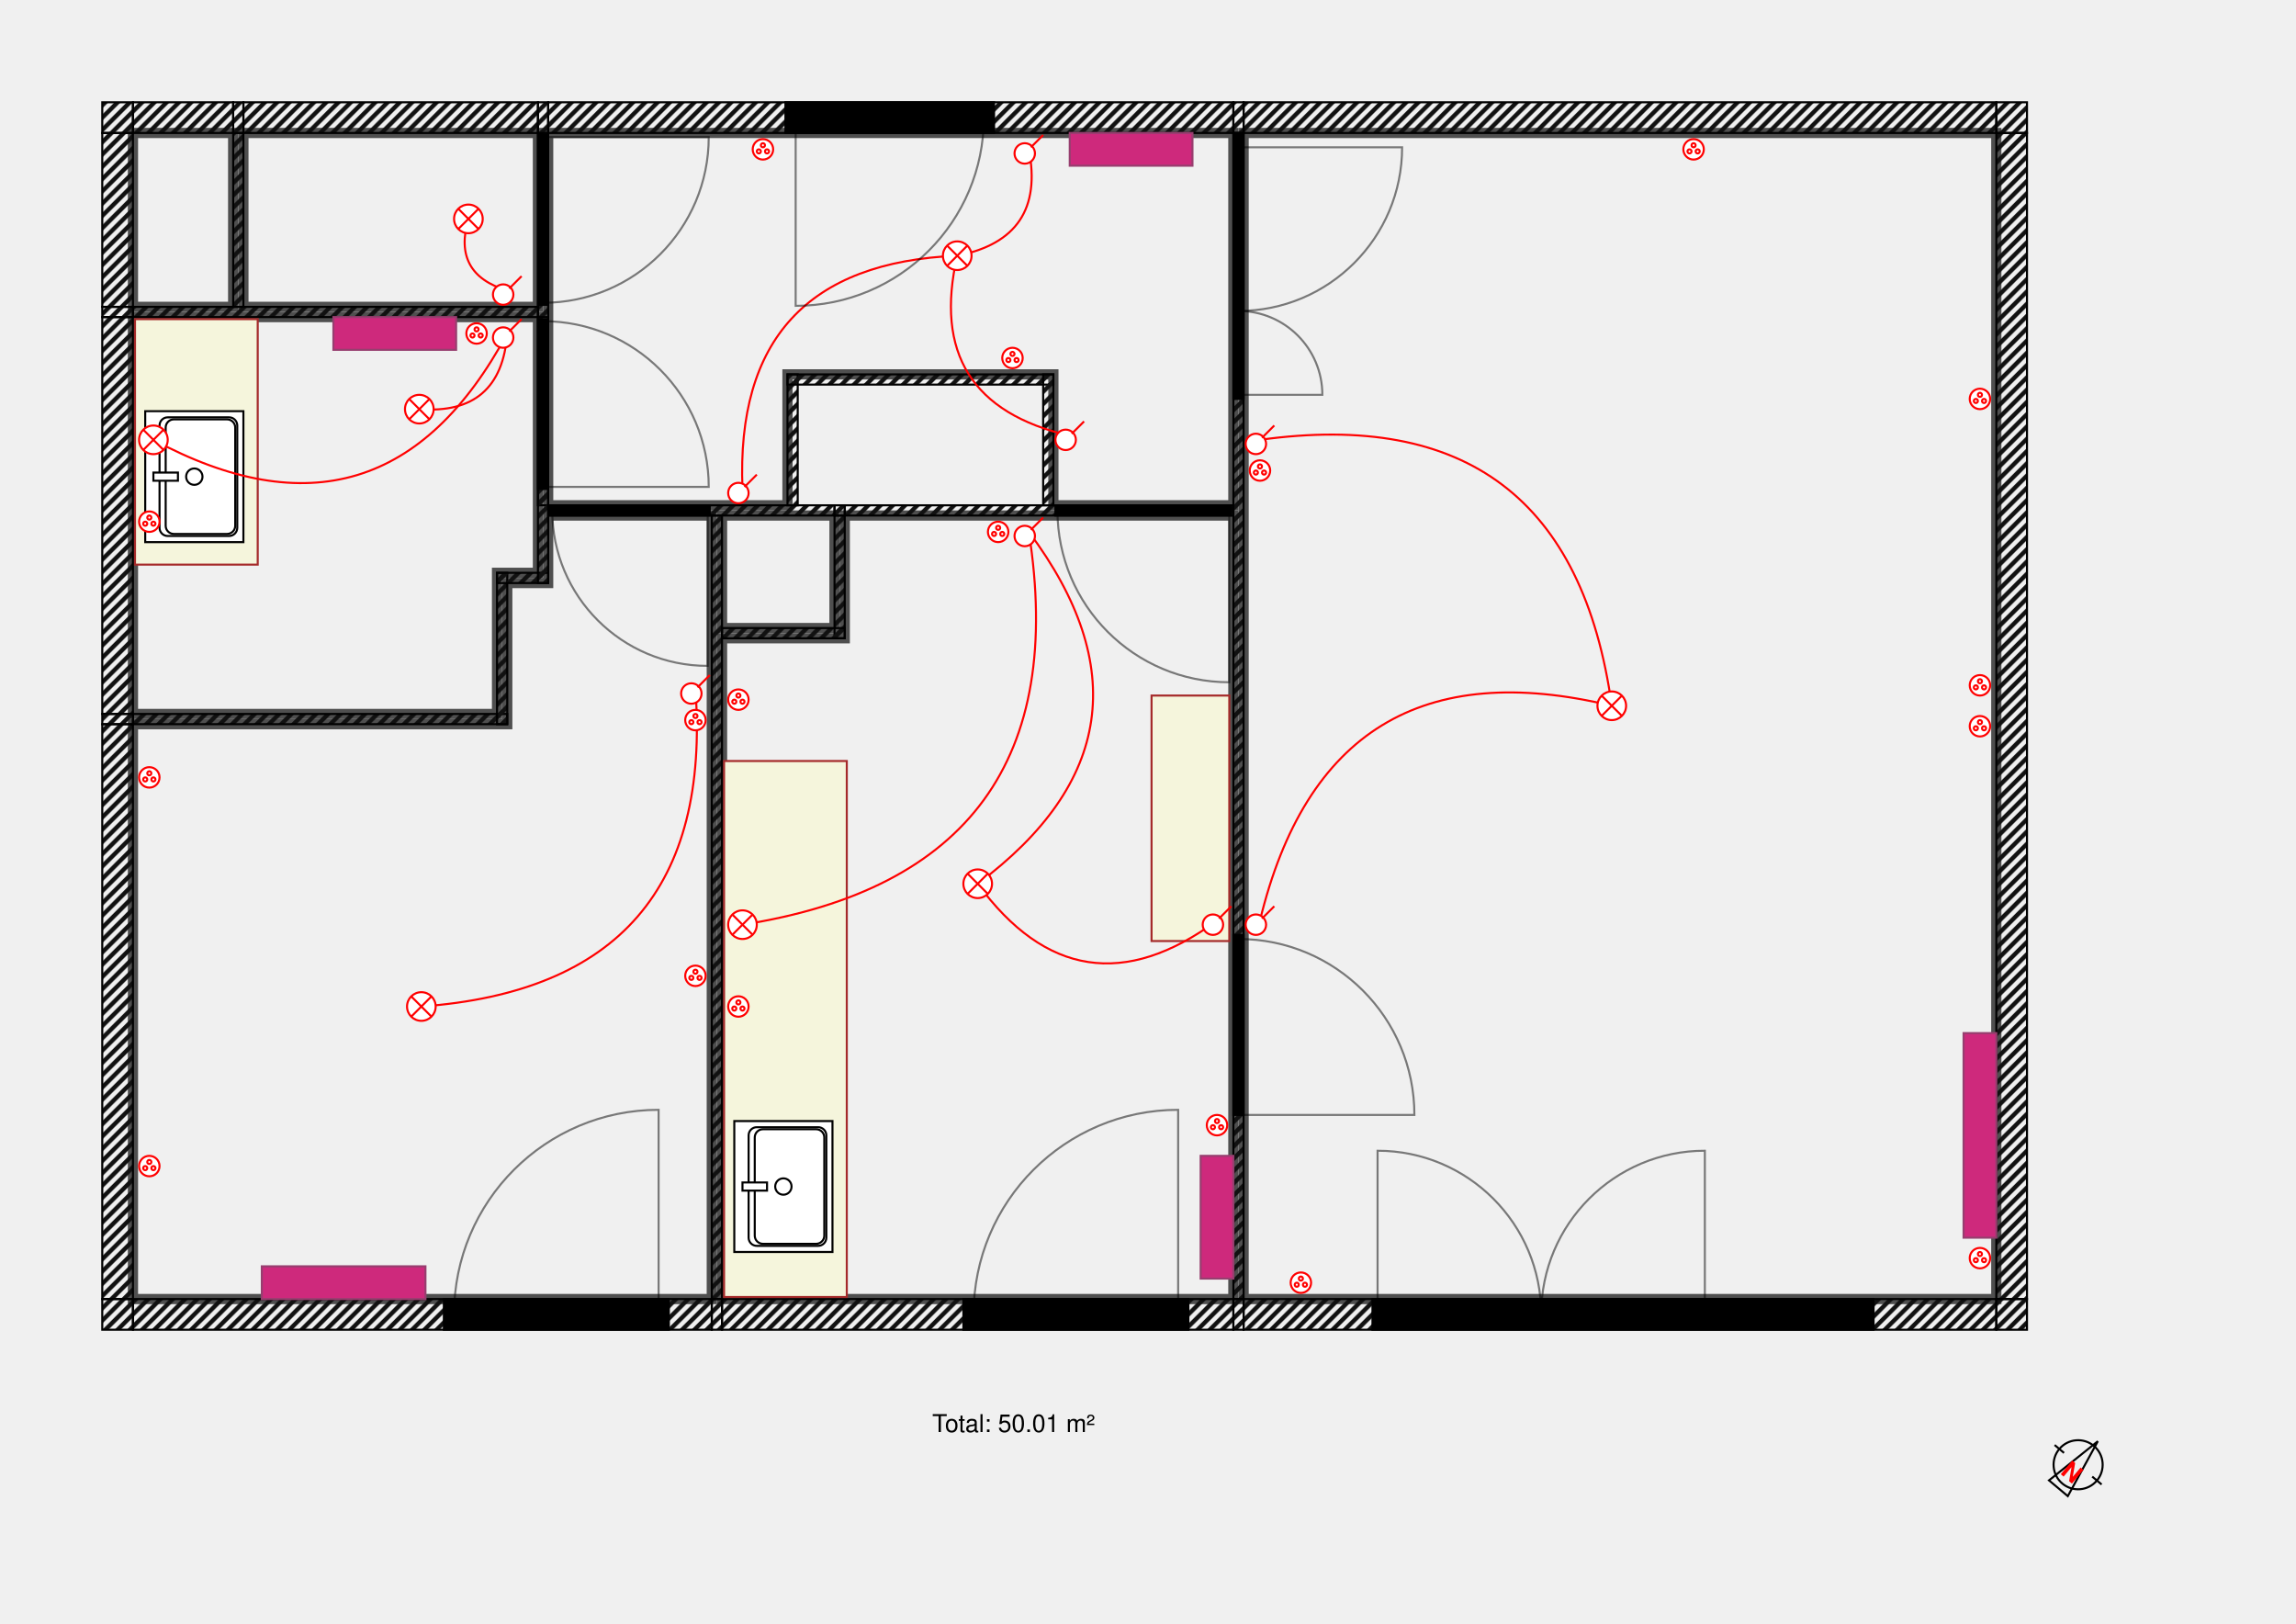
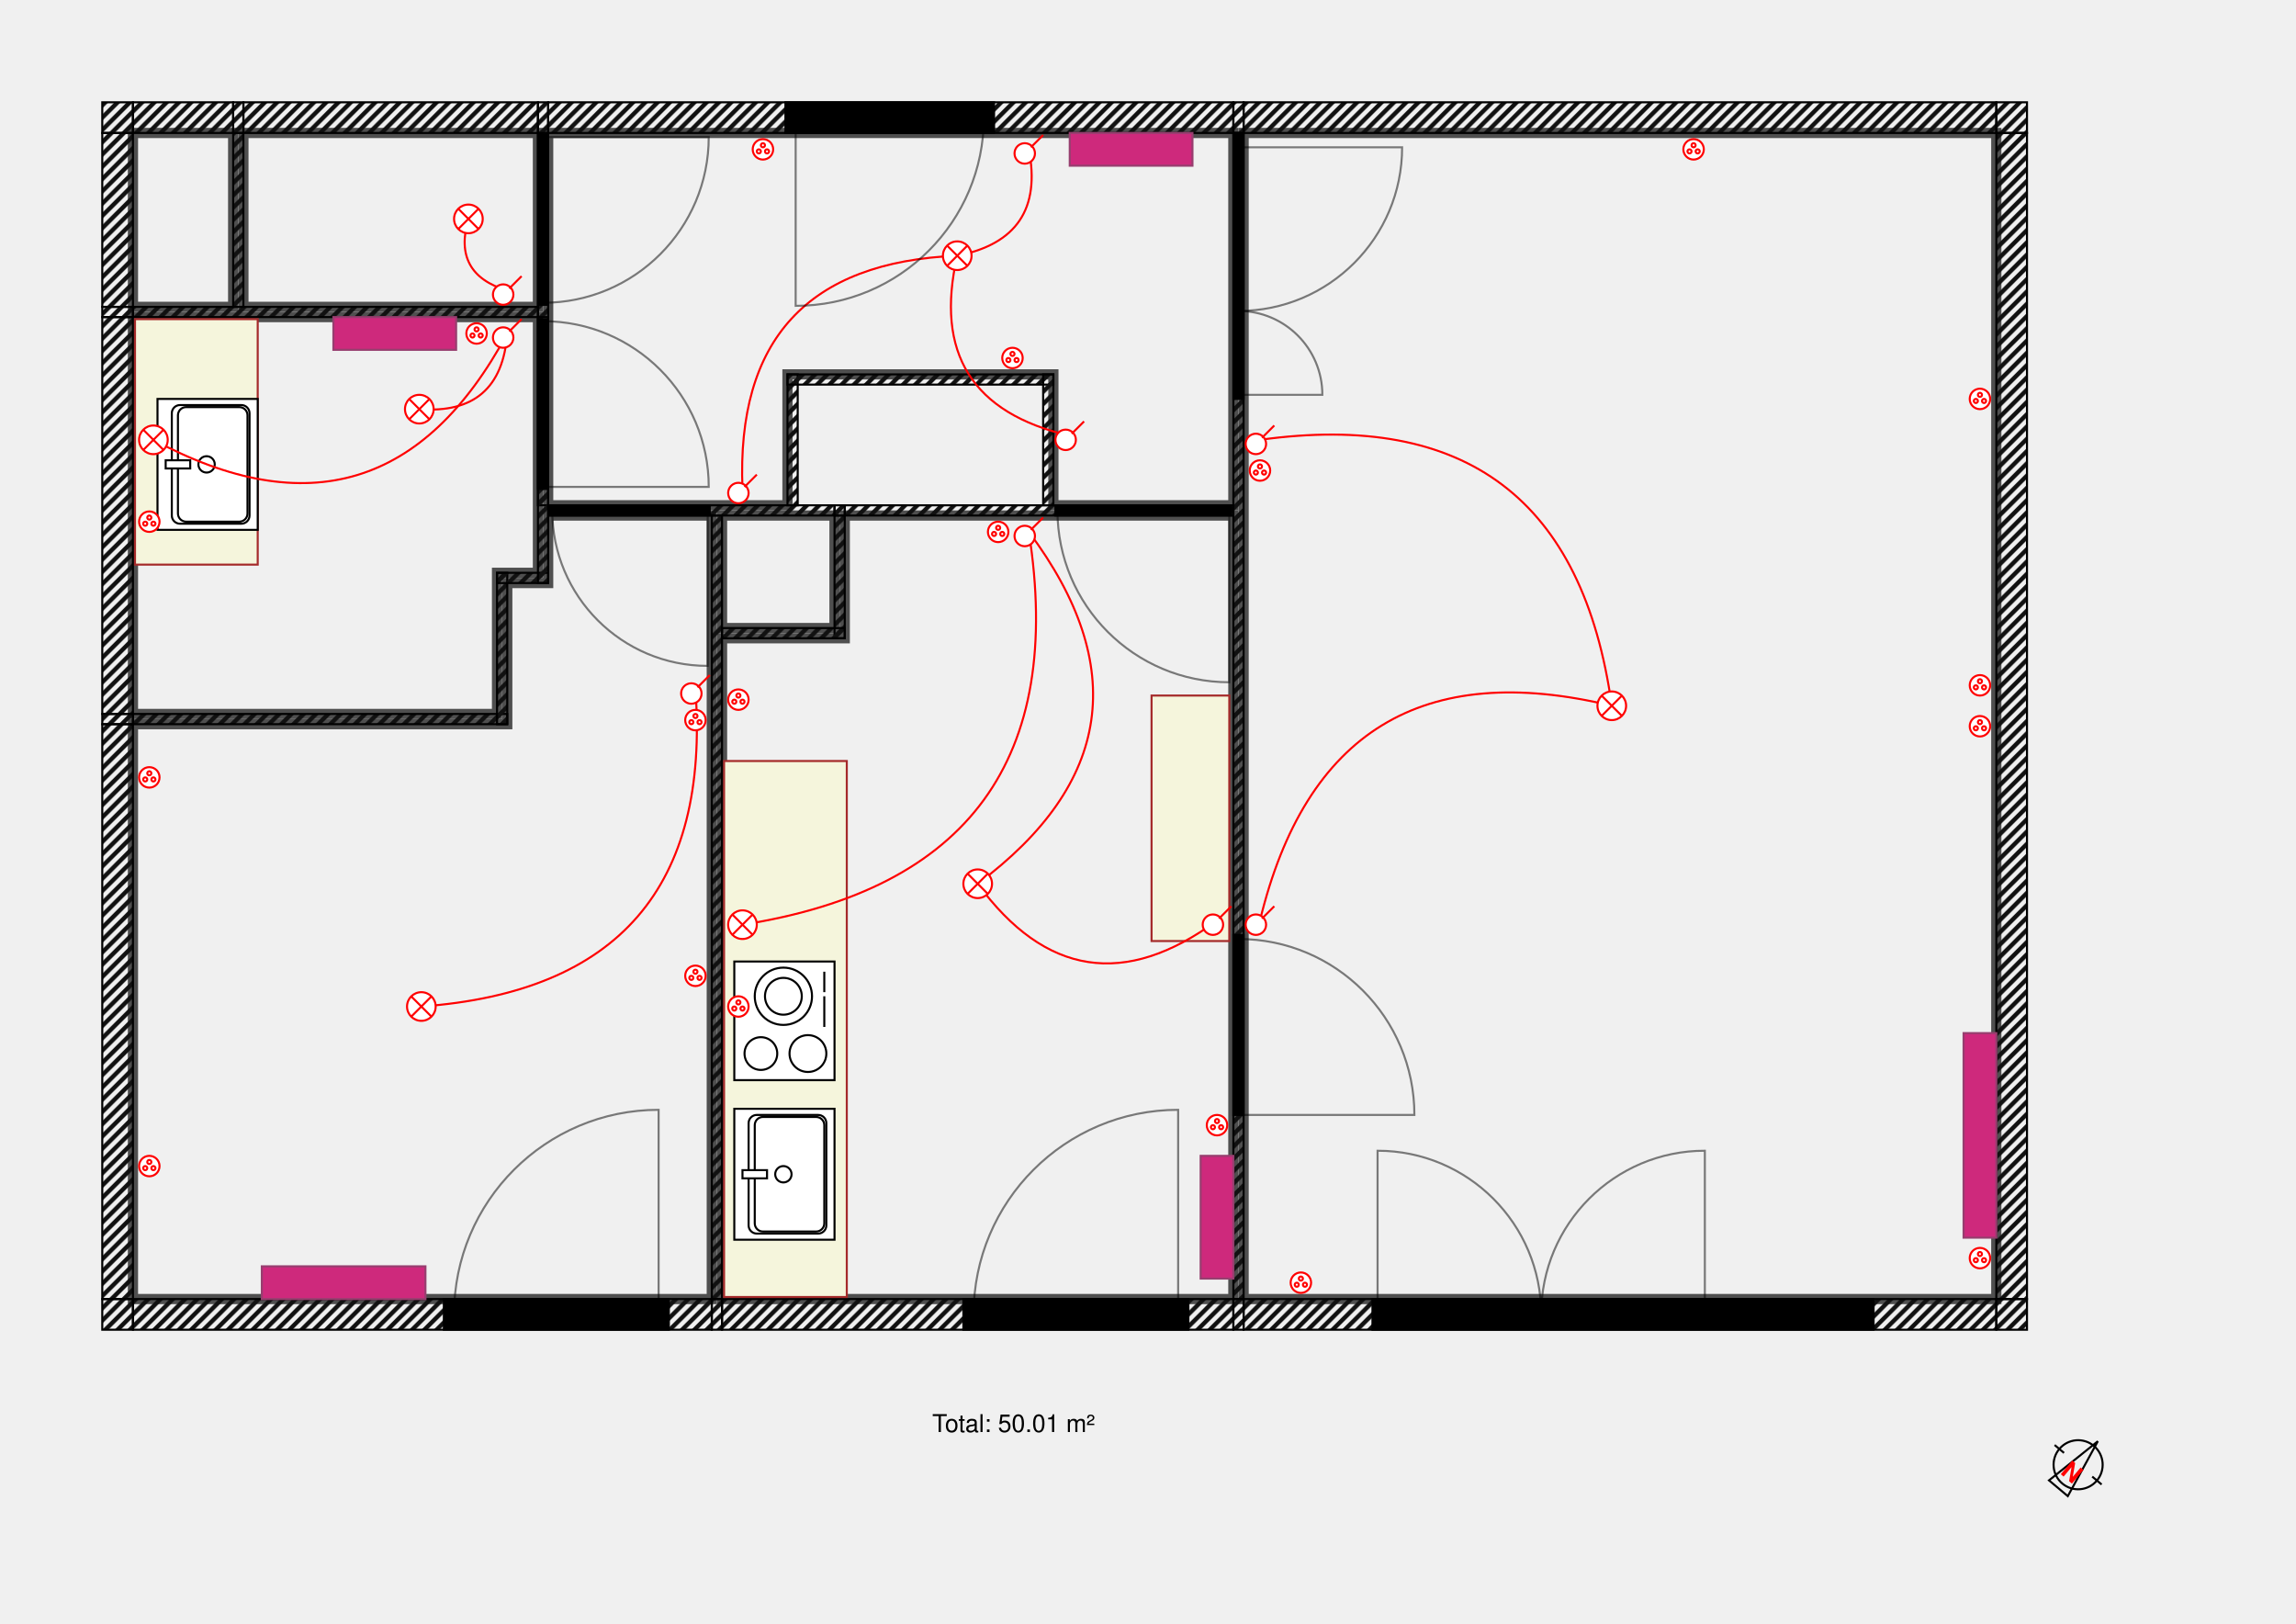
<svg xmlns="http://www.w3.org/2000/svg" xmlns:xlink="http://www.w3.org/1999/xlink" width="297mm" height="210mm">
  <style type="text/css">svg {
    font-family: "Helvetica Neue", Helvetica, Arial, sans-serif;
}

/** INTERACTIONS **/
.component-panel {
    fill: url(#steel_gradient);
    stroke: #dcdcdc;
    stroke-width: 1px;
}
.component-title {
    font-family: Arial, sans-serif;
    font-weight:bold;
}
.button {
    fill: url(#steel_gradient);
    stroke: #dcdcdc;
    stroke-width: 1px;
    pointer-events: all;
    cursor: pointer;
}
.button:hover {
    fill: url(#steel_gradient_hover);
}
.button-content {
    fill: #666666;
    pointer-events: none;
    font-family: Arial, sans-serif;
    font-weight:bold;
}

.show_hover {
    opacity: 0.0;
}

.show_hover:hover {
    opacity: 1.0;
}

.room-stroke {
    fill: rgba(255, 255, 255, 0);
    stroke: #4f4f4f;
    stroke-width: 5px;
}

.room-floor {
    fill:  url(#steel_gradient); /*rgba(245, 245, 220, 0.72);*/
    opacity: 0.8;
    stroke-width: 3px;
}

.room-name {
    font-weight: bold;
    text-decoration: underline;
}

.dimension {
    font-weight: lighter;
}

.wall {
    fill: url(#stripes);
    stroke: black;
    stroke-width: 1px;
}

use.symbol {
    stroke: red;
    fill: none;
}

.symbol-link {
    stroke: red;
    stroke-opacity: 0.4;
}</style>
  <style type="text/css">.block {
  fill: beige;
  stroke: brown;
}</style>
+   <style type="text/css">.cooktop.symbol {
+   fill: white;
+   stroke: black;
+ }
+ </style>
  <style type="text/css">.opening-base {
  stroke: black;
}

.casement {
  fill: none;
  stroke: black;
  opacity: 0.5;
}</style>
  <style type="text/css">.power-outlet.symbol {
  fill: white;
}</style>
  <style type="text/css">.radiator {
  fill: #CE297C;
  stroke: #973E6F;
}</style>
  <style type="text/css">.sink.symbol {
  fill: white;
  stroke: black;
}
</style>
  <defs>
    <pattern id="stripes" x="0" y="0" width="6" height="6" patternUnits="userSpaceOnUse">
      <g stroke="none" stroke-width="1" fill="none" fill-rule="evenodd">
        <g fill="#111">
          <polygon points="0 6 6 0 3 0 0 3" />
          <polygon points="6 6 6 3 3 6" />
        </g>
      </g>
    </pattern>
    <linearGradient id="steel_gradient" x1="50%" y1="100%" x2="50%" y2="0%">
      <stop offset="0%" style="stop-color:rgb(255,255,255);stop-opacity:1" />
      <stop offset="5%" style="stop-color:rgb(255,255,255);stop-opacity:1" />
      <stop offset="100%" style="stop-color:rgb(246,246,246);stop-opacity:1" />
    </linearGradient>
    <linearGradient id="steel_gradient_hover" x1="50%" y1="100%" x2="50%" y2="0%">
      <stop offset="0%" style="stop-color:rgb(246,246,246);stop-opacity:1" />
      <stop offset="5%" style="stop-color:rgb(246,246,246);stop-opacity:1" />
      <stop offset="100%" style="stop-color:rgb(255,255,255);stop-opacity:1" />
    </linearGradient>
    <g id="room-object-ceiling_light">
      <ellipse ry="7" rx="7" cy="0" cx="0" fill="#fff" />
      <line y2="5" x2="5" y1="-5" x1="-5" />
      <line y2="-5" x2="5" y1="5" x1="-5" />
    </g>
+     <g id="room-object-cooktop">
+       <rect height="49" width="58" y="6" x="4" />
+       <ellipse ry="14" rx="14" cy="30" cx="45" />
+       <ellipse ry="9" rx="9" cy="42" cx="17" />
+       <ellipse ry="8" rx="8" cy="19" cx="17" />
+       <ellipse ry="9" rx="9" cy="30" cx="45" />
+       <line y2="50" x2="45" y1="50" x1="30" />
+       <line y2="50" x2="57" y1="50" x1="47" />
+     </g>
    <g id="wall-object-power-outlet">
      <ellipse ry="5" rx="5" cy="0" cx="0" />
      <ellipse ry="1" rx="1" cy="1" cx="-2" />
      <ellipse ry="1" rx="1" cy="1" cx="2" />
      <ellipse ry="1" rx="1" cy="-2" cx="0" />
    </g>
-     <g id="room-object-sink">&gt;
-   <rect height="48" width="64" x="0" />
-       <rect rx="4" height="38" width="58" y="7" x="3" />
-       <rect rx="4" height="34" width="56" y="10" x="4" />
-       <ellipse ry="4" rx="4" cy="24" cx="32" />
-       <rect height="12" width="4" y="4" x="30" class="tap" />
+     <g id="room-object-sink">
+       <rect height="49" width="64" x="6" y="6" />
+       <rect rx="4" height="38" width="58" y="13" x="9" />
+       <rect rx="4" height="34" width="56" y="16" x="10" />
+       <ellipse ry="4" rx="4" cy="30" cx="38" />
+       <rect height="12" width="4" y="10" x="36" class="tap" />
    </g>
    <g id="wall-object-switch-simple">
      <ellipse ry="5" rx="5" cy="2" cx="-2" fill="#fff" />
      <line y2="-7" x2="7" y1="-1" x1="1" />
    </g>
    <g id="symbol-compass">
      <ellipse ry="12" rx="12" cy="16" cx="16" stroke="black" fill="none" />
      <path d="m16,1l6,30l-12,0z" stroke="black" fill="none" />
      <line y2="16" x2="7" y1="16" x1="1" stroke="black" fill="none" />
      <line y2="16" x2="31" y1="16" x1="25" stroke="black" fill="none" />
      <text y="25" x="16" text-anchor="middle" font-weight="bold" fill="red">N</text>
    </g>
  </defs>
  <g id="root_component" />
  <g id="root_content">
    <g id="root_panel" transform="translate(608.0,65.0)">
      <g id="floor_apartment" class="floor">
        <polygon points="0.0,0.0 368.0,0.0 368.0,570.0 0.0,570.0" class="room-stroke" />
        <g id="room_dining_room" class="show_hover">
          <polygon points="0.0,0.0 368.0,0.0 368.0,570.0 0.0,570.0" class="room-floor" />
          <text x="184.0" y="285.0" class="room-name" text-anchor="middle">dining room</text>
          <text x="184.0" y="305.0" text-anchor="middle">20.98 m²</text>
          <g id="wallsegment_1">
            <line x1="0.0" y1="0.0" x2="0.0" y2="-35.0" stroke="black" />
            <line x1="368.0" y1="0.0" x2="368.0" y2="-35.0" stroke="black" />
            <line x1="0.0" y1="-35.0" x2="368.0" y2="-35.0" stroke="black" />
            <text x="184.0" y="-50.0" text-anchor="middle" transform="rotate(-1.570796  )" class="dimension">368cm</text>
          </g>
          <g id="wallsegment_2">
            <line x1="368.0" y1="0.0" x2="403.0" y2="0.0" stroke="black" />
            <line x1="368.0" y1="570.0" x2="403.0" y2="570.0" stroke="black" />
            <line x1="403.0" y1="0.0" x2="403.0" y2="570.0" stroke="black" />
            <text x="418.0" y="285.0" text-anchor="middle" transform="rotate(0.0  )" class="dimension">570cm</text>
          </g>
          <g id="wallsegment_3">
            <line x1="368.0" y1="570.0" x2="368.0" y2="605.0" stroke="black" />
            <line x1="0.0" y1="570.0" x2="0.0" y2="605.0" stroke="black" />
            <line x1="368.0" y1="605.0" x2="0.0" y2="605.0" stroke="black" />
            <text x="184.0" y="620.0" text-anchor="middle" transform="rotate(1.570796  )" class="dimension">368cm</text>
          </g>
          <g id="wallsegment_4">
            <line x1="0.0" y1="570.0" x2="-25.0" y2="570.0" stroke="black" />
            <line x1="0.0" y1="0.0" x2="-25.0" y2="0.0" stroke="black" />
            <line x1="-25.0" y1="570.0" x2="-25.0" y2="0.0" stroke="black" />
            <text x="-40.0" y="285.0" text-anchor="middle" transform="rotate(3.141593  )" class="dimension">570cm</text>
          </g>
        </g>
        <polygon points="-5.0,0.0 -340.0,0.0 -340.0,182.0 -223.0,182.0 -223.0,118.0 -93.0,118.0 -93.0,182.0 -5.0,182.0" class="room-stroke" />
        <g id="room_hall" class="show_hover">
          <polygon points="-5.0,0.0 -340.0,0.0 -340.0,182.0 -223.0,182.0 -223.0,118.0 -93.0,118.0 -93.0,182.0 -5.0,182.0" class="room-floor" />
          <text x="-172.5" y="91.0" class="room-name" text-anchor="middle">hall</text>
          <text x="-172.5" y="111.0" text-anchor="middle">5.27 m²</text>
          <g id="wallsegment_5">
            <line x1="-5.0" y1="0.0" x2="-5.0" y2="-35.0" stroke="black" />
            <line x1="-340.0" y1="0.0" x2="-340.0" y2="-35.0" stroke="black" />
            <line x1="-5.0" y1="-35.0" x2="-340.0" y2="-35.0" stroke="black" />
            <text x="-172.5" y="-50.0" text-anchor="middle" transform="rotate(4.712389  )" class="dimension">335cm</text>
          </g>
          <g id="wallsegment_6">
            <line x1="-340.0" y1="0.0" x2="-365.0" y2="0.0" stroke="black" />
            <line x1="-340.0" y1="182.0" x2="-365.0" y2="182.0" stroke="black" />
            <line x1="-365.0" y1="0.0" x2="-365.0" y2="182.0" stroke="black" />
            <text x="-380.0" y="91.0" text-anchor="middle" transform="rotate(3.141593  )" class="dimension">182cm</text>
          </g>
          <g id="wallsegment_7">
            <line x1="-340.0" y1="182.0" x2="-340.0" y2="207.0" stroke="black" />
            <line x1="-223.0" y1="182.0" x2="-223.0" y2="207.0" stroke="black" />
            <line x1="-340.0" y1="207.0" x2="-223.0" y2="207.0" stroke="black" />
            <text x="-281.5" y="222.0" text-anchor="middle" transform="rotate(1.570796  )" class="dimension">117cm</text>
          </g>
          <g id="wallsegment_8">
            <line x1="-223.0" y1="182.0" x2="-198.0" y2="182.0" stroke="black" />
            <line x1="-223.0" y1="118.0" x2="-198.0" y2="118.0" stroke="black" />
            <line x1="-198.0" y1="182.0" x2="-198.0" y2="118.0" stroke="black" />
            <text x="-183.0" y="150.0" text-anchor="middle" transform="rotate(6.283185  )" class="dimension">64cm</text>
          </g>
          <g id="wallsegment_9">
            <line x1="-223.0" y1="118.0" x2="-223.0" y2="143.0" stroke="black" />
            <line x1="-93.0" y1="118.0" x2="-93.0" y2="143.0" stroke="black" />
            <line x1="-223.0" y1="143.0" x2="-93.0" y2="143.0" stroke="black" />
            <text x="-158.0" y="158.0" text-anchor="middle" transform="rotate(1.570796  )" class="dimension">130cm</text>
          </g>
          <g id="wallsegment_10">
            <line x1="-93.0" y1="118.0" x2="-118.0" y2="118.0" stroke="black" />
            <line x1="-93.0" y1="182.0" x2="-118.0" y2="182.0" stroke="black" />
            <line x1="-118.0" y1="118.0" x2="-118.0" y2="182.0" stroke="black" />
            <text x="-133.0" y="150.0" text-anchor="middle" transform="rotate(3.141593  )" class="dimension">64cm</text>
          </g>
          <g id="wallsegment_11">
            <line x1="-93.0" y1="182.0" x2="-93.0" y2="207.0" stroke="black" />
            <line x1="-5.0" y1="182.0" x2="-5.0" y2="207.0" stroke="black" />
            <line x1="-93.0" y1="207.0" x2="-5.0" y2="207.0" stroke="black" />
            <text x="-49.0" y="222.0" text-anchor="middle" transform="rotate(1.570796  )" class="dimension">88cm</text>
          </g>
          <g id="wallsegment_12">
            <line x1="-5.0" y1="182.0" x2="20.0" y2="182.0" stroke="black" />
            <line x1="-5.0" y1="0.0" x2="20.0" y2="0.0" stroke="black" />
            <line x1="20.0" y1="182.0" x2="20.0" y2="0.0" stroke="black" />
            <text x="35.0" y="91.0" text-anchor="middle" transform="rotate(6.283185  )" class="dimension">182cm</text>
          </g>
        </g>
        <polygon points="-345.0,0.0 -345.0,85.0 -489.0,85.0 -489.0,0.0" class="room-stroke" />
        <g id="room_toilets" class="show_hover">
          <polygon points="-345.0,0.0 -345.0,85.0 -489.0,85.0 -489.0,0.0" class="room-floor" />
          <text x="-417.0" y="42.5" class="room-name" text-anchor="middle">toilets</text>
          <text x="-417.0" y="62.5" text-anchor="middle">1.22 m²</text>
          <g id="wallsegment_13">
            <line x1="-345.0" y1="0.0" x2="-320.0" y2="0.0" stroke="black" />
            <line x1="-345.0" y1="85.0" x2="-320.0" y2="85.0" stroke="black" />
            <line x1="-320.0" y1="0.0" x2="-320.0" y2="85.0" stroke="black" />
            <text x="-305.0" y="42.5" text-anchor="middle" transform="rotate(0.0  )" class="dimension">85cm</text>
          </g>
          <g id="wallsegment_14">
            <line x1="-345.0" y1="85.0" x2="-345.0" y2="110.0" stroke="black" />
            <line x1="-489.0" y1="85.0" x2="-489.0" y2="110.0" stroke="black" />
            <line x1="-345.0" y1="110.0" x2="-489.0" y2="110.0" stroke="black" />
            <text x="-417.0" y="125.0" text-anchor="middle" transform="rotate(1.570796  )" class="dimension">144cm</text>
          </g>
          <g id="wallsegment_15">
            <line x1="-489.0" y1="85.0" x2="-514.0" y2="85.0" stroke="black" />
            <line x1="-489.0" y1="0.0" x2="-514.0" y2="0.0" stroke="black" />
            <line x1="-514.0" y1="85.0" x2="-514.0" y2="0.0" stroke="black" />
            <text x="-529.0" y="42.5" text-anchor="middle" transform="rotate(3.141593  )" class="dimension">85cm</text>
          </g>
          <g id="wallsegment_16">
            <line x1="-489.0" y1="0.0" x2="-489.0" y2="-35.0" stroke="black" />
            <line x1="-345.0" y1="0.0" x2="-345.0" y2="-35.0" stroke="black" />
            <line x1="-489.0" y1="-35.0" x2="-345.0" y2="-35.0" stroke="black" />
            <text x="-417.0" y="-50.0" text-anchor="middle" transform="rotate(-1.570796  )" class="dimension">144cm</text>
          </g>
        </g>
        <polygon points="-494.0,0.0 -494.0,85.0 -543.0,85.0 -543.0,0.0" class="room-stroke" />
        <g id="room_cmv" class="show_hover">
          <polygon points="-494.0,0.0 -494.0,85.0 -543.0,85.0 -543.0,0.0" class="room-floor" />
          <text x="-518.5" y="42.5" class="room-name" text-anchor="middle">CMV</text>
          <text x="-518.5" y="62.5" text-anchor="middle">0.42 m²</text>
          <g id="wallsegment_17">
            <line x1="-494.0" y1="0.0" x2="-469.0" y2="0.0" stroke="black" />
            <line x1="-494.0" y1="85.0" x2="-469.0" y2="85.0" stroke="black" />
            <line x1="-469.0" y1="0.0" x2="-469.0" y2="85.0" stroke="black" />
            <text x="-454.0" y="42.5" text-anchor="middle" transform="rotate(6.283185  )" class="dimension">85cm</text>
          </g>
          <g id="wallsegment_18">
            <line x1="-494.0" y1="85.0" x2="-494.0" y2="110.0" stroke="black" />
            <line x1="-543.0" y1="85.0" x2="-543.0" y2="110.0" stroke="black" />
            <line x1="-494.0" y1="110.0" x2="-543.0" y2="110.0" stroke="black" />
            <text x="-518.5" y="125.0" text-anchor="middle" transform="rotate(1.570796  )" class="dimension">49cm</text>
          </g>
          <g id="wallsegment_19">
            <line x1="-543.0" y1="85.0" x2="-578.0" y2="85.0" stroke="black" />
            <line x1="-543.0" y1="0.0" x2="-578.0" y2="0.0" stroke="black" />
            <line x1="-578.0" y1="85.0" x2="-578.0" y2="0.0" stroke="black" />
            <text x="-593.0" y="42.5" text-anchor="middle" transform="rotate(3.141593  )" class="dimension">85cm</text>
          </g>
          <g id="wallsegment_20">
            <line x1="-543.0" y1="0.0" x2="-543.0" y2="-35.0" stroke="black" />
            <line x1="-494.0" y1="0.0" x2="-494.0" y2="-35.0" stroke="black" />
            <line x1="-543.0" y1="-35.0" x2="-494.0" y2="-35.0" stroke="black" />
            <text x="-518.5" y="-50.0" text-anchor="middle" transform="rotate(-1.570796  )" class="dimension">49cm</text>
          </g>
        </g>
        <polygon points="-345.0,90.0 -543.0,90.0 -543.0,284.0 -365.0,284.0 -365.0,215.0 -345.0,215.0" class="room-stroke" />
        <g id="room_bathroom" class="show_hover">
          <polygon points="-345.0,90.0 -543.0,90.0 -543.0,284.0 -365.0,284.0 -365.0,215.0 -345.0,215.0" class="room-floor" />
          <text x="-444.0" y="187.0" class="room-name" text-anchor="middle">bathroom</text>
          <text x="-444.0" y="207.0" text-anchor="middle">3.7 m²</text>
          <g id="wallsegment_21">
            <line x1="-345.0" y1="90.0" x2="-345.0" y2="65.0" stroke="black" />
            <line x1="-543.0" y1="90.0" x2="-543.0" y2="65.0" stroke="black" />
            <line x1="-345.0" y1="65.0" x2="-543.0" y2="65.0" stroke="black" />
            <text x="-444.0" y="50.0" text-anchor="middle" transform="rotate(4.712389  )" class="dimension">198cm</text>
          </g>
          <g id="wallsegment_22">
            <line x1="-543.0" y1="90.0" x2="-578.0" y2="90.0" stroke="black" />
            <line x1="-543.0" y1="284.0" x2="-578.0" y2="284.0" stroke="black" />
            <line x1="-578.0" y1="90.0" x2="-578.0" y2="284.0" stroke="black" />
            <text x="-593.0" y="187.0" text-anchor="middle" transform="rotate(3.141593  )" class="dimension">194cm</text>
          </g>
          <g id="wallsegment_23">
            <line x1="-543.0" y1="284.0" x2="-543.0" y2="309.0" stroke="black" />
            <line x1="-365.0" y1="284.0" x2="-365.0" y2="309.0" stroke="black" />
            <line x1="-543.0" y1="309.0" x2="-365.0" y2="309.0" stroke="black" />
            <text x="-454.0" y="324.0" text-anchor="middle" transform="rotate(1.570796  )" class="dimension">178cm</text>
          </g>
          <g id="wallsegment_24">
            <line x1="-365.0" y1="284.0" x2="-340.0" y2="284.0" stroke="black" />
            <line x1="-365.0" y1="215.0" x2="-340.0" y2="215.0" stroke="black" />
            <line x1="-340.0" y1="284.0" x2="-340.0" y2="215.0" stroke="black" />
            <text x="-325.0" y="249.5" text-anchor="middle" transform="rotate(6.283185  )" class="dimension">69cm</text>
          </g>
          <g id="wallsegment_25">
            <line x1="-365.0" y1="215.0" x2="-365.0" y2="240.0" stroke="black" />
            <line x1="-345.0" y1="215.0" x2="-345.0" y2="240.0" stroke="black" />
            <line x1="-365.0" y1="240.0" x2="-345.0" y2="240.0" stroke="black" />
            <text x="-355.0" y="255.0" text-anchor="middle" transform="rotate(1.570796  )" class="dimension">20cm</text>
          </g>
          <g id="wallsegment_26">
            <line x1="-345.0" y1="215.0" x2="-320.0" y2="215.0" stroke="black" />
            <line x1="-345.0" y1="90.0" x2="-320.0" y2="90.0" stroke="black" />
            <line x1="-320.0" y1="215.0" x2="-320.0" y2="90.0" stroke="black" />
            <text x="-305.0" y="152.5" text-anchor="middle" transform="rotate(6.283185  )" class="dimension">125cm</text>
          </g>
        </g>
        <polygon points="-543.0,289.0 -360.0,289.0 -360.0,220.0 -340.0,220.0 -340.0,187.0 -260.0,187.0 -260.0,570.0 -543.0,570.0" class="room-stroke" />
        <g id="room_bedroom" class="show_hover">
          <polygon points="-543.0,289.0 -360.0,289.0 -360.0,220.0 -340.0,220.0 -340.0,187.0 -260.0,187.0 -260.0,570.0 -543.0,570.0" class="room-floor" />
          <text x="-401.5" y="378.5" class="room-name" text-anchor="middle">bedroom</text>
          <text x="-401.5" y="398.5" text-anchor="middle">8.91 m²</text>
          <g id="wallsegment_27">
            <line x1="-543.0" y1="289.0" x2="-543.0" y2="264.0" stroke="black" />
            <line x1="-360.0" y1="289.0" x2="-360.0" y2="264.0" stroke="black" />
            <line x1="-543.0" y1="264.0" x2="-360.0" y2="264.0" stroke="black" />
            <text x="-451.5" y="249.0" text-anchor="middle" transform="rotate(-1.570796  )" class="dimension">183cm</text>
          </g>
          <g id="wallsegment_28">
            <line x1="-360.0" y1="289.0" x2="-385.0" y2="289.0" stroke="black" />
            <line x1="-360.0" y1="220.0" x2="-385.0" y2="220.0" stroke="black" />
            <line x1="-385.0" y1="289.0" x2="-385.0" y2="220.0" stroke="black" />
            <text x="-400.0" y="254.5" text-anchor="middle" transform="rotate(3.141593  )" class="dimension">69cm</text>
          </g>
          <g id="wallsegment_29">
            <line x1="-360.0" y1="220.0" x2="-360.0" y2="195.0" stroke="black" />
            <line x1="-340.0" y1="220.0" x2="-340.0" y2="195.0" stroke="black" />
            <line x1="-360.0" y1="195.0" x2="-340.0" y2="195.0" stroke="black" />
            <text x="-350.0" y="180.0" text-anchor="middle" transform="rotate(-1.570796  )" class="dimension">20cm</text>
          </g>
          <g id="wallsegment_30">
            <line x1="-340.0" y1="220.0" x2="-365.0" y2="220.0" stroke="black" />
            <line x1="-340.0" y1="187.0" x2="-365.0" y2="187.0" stroke="black" />
            <line x1="-365.0" y1="220.0" x2="-365.0" y2="187.0" stroke="black" />
            <text x="-380.0" y="203.5" text-anchor="middle" transform="rotate(3.141593  )" class="dimension">33cm</text>
          </g>
          <g id="wallsegment_31">
            <line x1="-340.0" y1="187.0" x2="-340.0" y2="162.0" stroke="black" />
            <line x1="-260.0" y1="187.0" x2="-260.0" y2="162.0" stroke="black" />
            <line x1="-340.0" y1="162.0" x2="-260.0" y2="162.0" stroke="black" />
            <text x="-300.0" y="147.0" text-anchor="middle" transform="rotate(-1.570796  )" class="dimension">80cm</text>
          </g>
          <g id="wallsegment_32">
            <line x1="-260.0" y1="187.0" x2="-235.0" y2="187.0" stroke="black" />
            <line x1="-260.0" y1="570.0" x2="-235.0" y2="570.0" stroke="black" />
            <line x1="-235.0" y1="187.0" x2="-235.0" y2="570.0" stroke="black" />
            <text x="-220.0" y="378.5" text-anchor="middle" transform="rotate(6.283185  )" class="dimension">383cm</text>
          </g>
          <g id="wallsegment_33">
            <line x1="-260.0" y1="570.0" x2="-260.0" y2="605.0" stroke="black" />
            <line x1="-543.0" y1="570.0" x2="-543.0" y2="605.0" stroke="black" />
            <line x1="-260.0" y1="605.0" x2="-543.0" y2="605.0" stroke="black" />
            <text x="-401.5" y="620.0" text-anchor="middle" transform="rotate(1.570796  )" class="dimension">283cm</text>
          </g>
          <g id="wallsegment_34">
            <line x1="-543.0" y1="570.0" x2="-578.0" y2="570.0" stroke="black" />
            <line x1="-543.0" y1="289.0" x2="-578.0" y2="289.0" stroke="black" />
            <line x1="-578.0" y1="570.0" x2="-578.0" y2="289.0" stroke="black" />
            <text x="-593.0" y="429.5" text-anchor="middle" transform="rotate(3.141593  )" class="dimension">281cm</text>
          </g>
        </g>
        <polygon points="-255.0,570.0 -5.0,570.0 -5.0,187.0 -195.0,187.0 -195.0,247.0 -255.0,247.0" class="room-stroke" />
        <g id="room_kitchen" class="show_hover">
          <polygon points="-255.0,570.0 -5.0,570.0 -5.0,187.0 -195.0,187.0 -195.0,247.0 -255.0,247.0" class="room-floor" />
          <text x="-130.0" y="378.5" class="room-name" text-anchor="middle">kitchen</text>
          <text x="-130.0" y="398.5" text-anchor="middle">9.22 m²</text>
          <g id="wallsegment_35">
            <line x1="-255.0" y1="570.0" x2="-255.0" y2="605.0" stroke="black" />
            <line x1="-5.0" y1="570.0" x2="-5.0" y2="605.0" stroke="black" />
            <line x1="-255.0" y1="605.0" x2="-5.0" y2="605.0" stroke="black" />
            <text x="-130.0" y="620.0" text-anchor="middle" transform="rotate(1.570796  )" class="dimension">250cm</text>
          </g>
          <g id="wallsegment_36">
            <line x1="-5.0" y1="570.0" x2="20.0" y2="570.0" stroke="black" />
            <line x1="-5.0" y1="187.0" x2="20.0" y2="187.0" stroke="black" />
            <line x1="20.0" y1="570.0" x2="20.0" y2="187.0" stroke="black" />
            <text x="35.0" y="378.5" text-anchor="middle" transform="rotate(6.283185  )" class="dimension">383cm</text>
          </g>
          <g id="wallsegment_37">
            <line x1="-5.0" y1="187.0" x2="-5.0" y2="162.0" stroke="black" />
            <line x1="-195.0" y1="187.0" x2="-195.0" y2="162.0" stroke="black" />
            <line x1="-5.0" y1="162.0" x2="-195.0" y2="162.0" stroke="black" />
            <text x="-100.0" y="147.0" text-anchor="middle" transform="rotate(-1.570796  )" class="dimension">190cm</text>
          </g>
          <g id="wallsegment_38">
            <line x1="-195.0" y1="187.0" x2="-220.0" y2="187.0" stroke="black" />
            <line x1="-195.0" y1="247.0" x2="-220.0" y2="247.0" stroke="black" />
            <line x1="-220.0" y1="187.0" x2="-220.0" y2="247.0" stroke="black" />
            <text x="-235.0" y="217.0" text-anchor="middle" transform="rotate(3.141593  )" class="dimension">60cm</text>
          </g>
          <g id="wallsegment_39">
            <line x1="-195.0" y1="247.0" x2="-195.0" y2="222.0" stroke="black" />
            <line x1="-255.0" y1="247.0" x2="-255.0" y2="222.0" stroke="black" />
            <line x1="-195.0" y1="222.0" x2="-255.0" y2="222.0" stroke="black" />
            <text x="-225.0" y="207.0" text-anchor="middle" transform="rotate(4.712389  )" class="dimension">60cm</text>
          </g>
          <g id="wallsegment_40">
            <line x1="-255.0" y1="247.0" x2="-280.0" y2="247.0" stroke="black" />
            <line x1="-255.0" y1="570.0" x2="-280.0" y2="570.0" stroke="black" />
            <line x1="-280.0" y1="247.0" x2="-280.0" y2="570.0" stroke="black" />
            <text x="-295.0" y="408.5" text-anchor="middle" transform="rotate(3.141593  )" class="dimension">323cm</text>
          </g>
        </g>
        <polygon points="-255.0,187.0 -200.0,187.0 -200.0,242.0 -255.0,242.0" class="room-stroke" />
        <g id="room_gas_line" class="show_hover">
          <polygon points="-255.0,187.0 -200.0,187.0 -200.0,242.0 -255.0,242.0" class="room-floor" />
          <text x="-227.5" y="214.5" class="room-name" text-anchor="middle">gas line</text>
          <text x="-227.5" y="234.5" text-anchor="middle">0.3 m²</text>
          <g id="wallsegment_41">
            <line x1="-255.0" y1="187.0" x2="-255.0" y2="162.0" stroke="black" />
            <line x1="-200.0" y1="187.0" x2="-200.0" y2="162.0" stroke="black" />
            <line x1="-255.0" y1="162.0" x2="-200.0" y2="162.0" stroke="black" />
            <text x="-227.5" y="147.0" text-anchor="middle" transform="rotate(-1.570796  )" class="dimension">55cm</text>
          </g>
          <g id="wallsegment_42">
            <line x1="-200.0" y1="187.0" x2="-175.0" y2="187.0" stroke="black" />
            <line x1="-200.0" y1="242.0" x2="-175.0" y2="242.0" stroke="black" />
            <line x1="-175.0" y1="187.0" x2="-175.0" y2="242.0" stroke="black" />
            <text x="-160.0" y="214.5" text-anchor="middle" transform="rotate(0.0  )" class="dimension">55cm</text>
          </g>
          <g id="wallsegment_43">
            <line x1="-200.0" y1="242.0" x2="-200.0" y2="267.0" stroke="black" />
            <line x1="-255.0" y1="242.0" x2="-255.0" y2="267.0" stroke="black" />
            <line x1="-200.0" y1="267.0" x2="-255.0" y2="267.0" stroke="black" />
            <text x="-227.5" y="282.0" text-anchor="middle" transform="rotate(1.570796  )" class="dimension">55cm</text>
          </g>
          <g id="wallsegment_44">
            <line x1="-255.0" y1="242.0" x2="-280.0" y2="242.0" stroke="black" />
            <line x1="-255.0" y1="187.0" x2="-280.0" y2="187.0" stroke="black" />
            <line x1="-280.0" y1="242.0" x2="-280.0" y2="187.0" stroke="black" />
            <text x="-295.0" y="214.5" text-anchor="middle" transform="rotate(3.141593  )" class="dimension">55cm</text>
          </g>
        </g>
        <g id="wall_dining_room_0">
          <polygon points="0.0,0.0 368.0,0.0 368.0,-15.0 0.0,-15.0" class="wall" />
        </g>
        <g id="wall_dining_room_1">
          <polygon points="368.0,0.0 368.0,570.0 383.0,570.0 383.0,0.0" class="wall" />
        </g>
        <g id="wall_dining_room_2">
          <polygon points="368.0,570.0 0.0,570.0 0.0,585.0 368.0,585.0" class="wall" />
        </g>
        <g id="wall_hall_0">
          <polygon points="-5.0,0.0 -340.0,0.0 -340.0,-15.0 -5.0,-15.0" class="wall" />
        </g>
        <g id="wall_hall_3">
          <polygon points="-223.0,182.0 -223.0,118.0 -218.0,118.0 -218.0,182.0" class="wall" />
        </g>
        <g id="wall_hall_4">
          <polygon points="-223.0,118.0 -93.0,118.0 -93.0,123.0 -223.0,123.0" class="wall" />
        </g>
        <g id="wall_hall_5">
          <polygon points="-93.0,118.0 -93.0,182.0 -98.0,182.0 -98.0,118.0" class="wall" />
        </g>
        <g id="wall_toilets_3">
          <polygon points="-489.0,0.0 -345.0,0.0 -345.0,-15.0 -489.0,-15.0" class="wall" />
        </g>
        <g id="wall_cmv_2">
          <polygon points="-543.0,85.0 -543.0,0.0 -558.0,0.0 -558.0,85.0" class="wall" />
        </g>
        <g id="wall_cmv_3">
          <polygon points="-543.0,0.0 -494.0,0.0 -494.0,-15.0 -543.0,-15.0" class="wall" />
        </g>
        <g id="wall_bathroom_1">
          <polygon points="-543.0,90.0 -543.0,284.0 -558.0,284.0 -558.0,90.0" class="wall" />
        </g>
        <g id="wall_bedroom_6">
          <polygon points="-260.0,570.0 -543.0,570.0 -543.0,585.0 -260.0,585.0" class="wall" />
        </g>
        <g id="wall_bedroom_7">
          <polygon points="-543.0,570.0 -543.0,289.0 -558.0,289.0 -558.0,570.0" class="wall" />
        </g>
        <g id="wall_kitchen_0">
          <polygon points="-255.0,570.0 -5.0,570.0 -5.0,585.0 -255.0,585.0" class="wall" />
        </g>
        <g id="wall_hall_toilets_toilets_hall">
          <polygon points="-340.0,0.0 -340.0,85.0 -340.0,182.0 -345.0,182.0 -345.0,85.0 -345.0,0.0" class="wall" />
        </g>
        <g id="wall_hall_6_kitchen_2">
          <polygon points="-195.0,182.0 -93.0,182.0 -5.0,182.0 -5.0,187.0 -93.0,187.0 -195.0,187.0" class="wall" />
        </g>
        <g id="wall_toilets_cmv_cmv_0">
          <polygon points="-494.0,85.0 -494.0,0.0 -489.0,0.0 -489.0,85.0" class="wall" />
        </g>
        <g id="wall_cmv_1_toilets_bathroom_bathroom_0">
          <polygon points="-345.0,90.0 -489.0,90.0 -494.0,90.0 -543.0,90.0 -543.0,85.0 -494.0,85.0 -489.0,85.0 -345.0,85.0" class="wall" />
        </g>
        <g id="wall_bathroom_bedroom_bathroom_bedroom2">
          <polygon points="-543.0,284.0 -365.0,284.0 -360.0,284.0 -360.0,289.0 -365.0,289.0 -543.0,289.0" class="wall" />
        </g>
        <g id="wall_bathroom_3_bedroom_1">
          <polygon points="-365.0,289.0 -365.0,284.0 -365.0,220.0 -365.0,215.0 -360.0,215.0 -360.0,220.0 -360.0,284.0 -360.0,289.0" class="wall" />
        </g>
        <g id="wall_bathroom_4_bedroom_2">
          <polygon points="-365.0,215.0 -360.0,215.0 -345.0,215.0 -340.0,215.0 -340.0,220.0 -345.0,220.0 -360.0,220.0 -365.0,220.0" class="wall" />
        </g>
        <g id="wall_bathroom_hall_bedroom_3">
          <polygon points="-345.0,220.0 -345.0,215.0 -345.0,187.0 -345.0,90.0 -340.0,90.0 -340.0,187.0 -340.0,215.0 -340.0,220.0" class="wall" />
        </g>
        <g id="wall_kitchen_dining_room_dining_room_hall_dining_room_hall2">
          <polygon points="-5.0,570.0 -5.0,187.0 -5.0,182.0 -5.0,0.0 0.0,0.0 0.0,182.0 0.0,187.0 0.0,570.0" class="wall" />
        </g>
        <g id="wall_kitchen_3_gas_line_1">
          <polygon points="-195.0,187.0 -195.0,242.0 -195.0,247.0 -200.0,247.0 -200.0,242.0 -200.0,187.0" class="wall" />
        </g>
        <g id="wall_kitchen_4_gas_line_2">
          <polygon points="-195.0,247.0 -200.0,247.0 -255.0,247.0 -255.0,242.0 -200.0,242.0 -195.0,242.0" class="wall" />
        </g>
        <g id="wall_gas_line_0_hall_2_bedroom_4">
          <polygon points="-340.0,182.0 -260.0,182.0 -255.0,182.0 -223.0,182.0 -200.0,182.0 -200.0,187.0 -223.0,187.0 -255.0,187.0 -260.0,187.0 -340.0,187.0" class="wall" />
        </g>
        <g id="wall_gas_line_3_bedroom_kitchen_kitchen_5">
          <polygon points="-260.0,570.0 -260.0,247.0 -260.0,242.0 -260.0,187.0 -255.0,187.0 -255.0,242.0 -255.0,247.0 -255.0,570.0" class="wall" />
        </g>
        <g id="wall_corner_dining_room_0_dining_room_1">
          <polygon points="368.0,0.0 383.0,0.0 383.0,-15.0 368.0,-15.0" class="wall" />
        </g>
        <g id="wall_corner_dining_room_0_kitchen_dining_room_dining_room_hall_dining_room_hall2">
          <polygon points="0.0,0.0 -5.0,0.0 -5.0,-15.0 0.0,-15.0" class="wall" />
        </g>
        <g id="wall_corner_dining_room_1_dining_room_2">
          <polygon points="368.0,570.0 368.0,585.0 383.0,585.0 383.0,570.0" class="wall" />
        </g>
        <g id="wall_corner_dining_room_2_kitchen_dining_room_dining_room_hall_dining_room_hall2">
          <polygon points="0.0,570.0 -5.0,570.0 -5.0,585.0 0.0,585.0" class="wall" />
        </g>
        <g id="wall_corner_hall_0_hall_toilets_toilets_hall">
          <polygon points="-340.0,0.0 -345.0,0.0 -345.0,-15.0 -340.0,-15.0" class="wall" />
        </g>
        <g id="wall_corner_toilets_3_toilets_cmv_cmv_0">
          <polygon points="-489.0,0.0 -494.0,0.0 -494.0,-15.0 -489.0,-15.0" class="wall" />
        </g>
        <g id="wall_corner_cmv_2_cmv_3">
          <polygon points="-543.0,0.0 -543.0,-15.0 -558.0,-15.0 -558.0,0.0" class="wall" />
        </g>
        <g id="wall_corner_cmv_2_cmv_1_toilets_bathroom_bathroom_0">
          <polygon points="-543.0,85.0 -543.0,90.0 -558.0,90.0 -558.0,85.0" class="wall" />
        </g>
        <g id="wall_corner_bathroom_1_bathroom_bedroom_bathroom_bedroom2">
          <polygon points="-543.0,284.0 -543.0,289.0 -558.0,289.0 -558.0,284.0" class="wall" />
        </g>
        <g id="wall_corner_bedroom_6_bedroom_7">
          <polygon points="-543.0,570.0 -558.0,570.0 -558.0,585.0 -543.0,585.0" class="wall" />
        </g>
        <g id="wall_corner_bedroom_6_gas_line_3_bedroom_kitchen_kitchen_5">
          <polygon points="-260.0,570.0 -255.0,570.0 -255.0,585.0 -260.0,585.0" class="wall" />
        </g>
        <g id="wall_corner_hall_6_kitchen_2_kitchen_3_gas_line_1">
          <polygon points="-195.0,187.0 -200.0,187.0 -200.0,182.0 -195.0,182.0" class="wall" />
        </g>
        <path d="M 180.0,280.0 Q 41.5,246.5 8.0,385.0" fill="transparent" stroke="red" />
        <path d="M 180.0,280.0 Q 159.0,129.0 8.0,150.0" fill="transparent" stroke="red" />
        <use x="180.0" y="280.0" xlink:href="#room-object-ceiling_light" class="symbol ceilinglight" />
        <use x="220.0" y="8.0" xlink:href="#wall-object-power-outlet" class="symbol power-outlet" />
        <use x="360.0" y="130.0" xlink:href="#wall-object-power-outlet" class="symbol power-outlet" />
        <use x="360.0" y="270.0" xlink:href="#wall-object-power-outlet" class="symbol power-outlet" />
        <use x="360.0" y="290.0" xlink:href="#wall-object-power-outlet" class="symbol power-outlet" />
        <g id="symbol_5">
          <polygon points="352.0,440.0 352.0,540.0 368.0,540.0 368.0,440.0" class="radiator" />
        </g>
        <use x="360.0" y="550.0" xlink:href="#wall-object-power-outlet" class="symbol power-outlet" />
        <g id="symbol_7">
          <polygon points="308.0,570.0 63.0,570.0 63.0,585.0 308.0,585.0" class="opening-base" />
          <path d="M 225.5,577.5 L 145.5,577.5 A 80.0,80.0 0 0,1 225.5,497.5 Z" class="casement" />
          <path d="M 65.5,577.5 L 145.5,577.5 A 80.0,80.0 0 0,0 65.5,497.5 Z" class="casement" />
        </g>
        <use x="28.0" y="562.0" xlink:href="#wall-object-power-outlet" class="symbol power-outlet" />
        <g id="symbol_9">
          <polygon points="0.0,130.0 0.0,0.0 -5.0,0.0 -5.0,130.0" class="opening-base" />
          <path d="M -2.5,128.0 L -2.5,87.0 A 41.0,41.0 0 0,1 38.5,128.0 Z" class="casement" />
          <path d="M -2.5,7.0 L -2.5,87.0 A 80.0,80.0 0 0,0 77.5,7.0 Z" class="casement" />
        </g>
        <use x="8.0" y="385.0" xlink:href="#wall-object-switch-simple" class="symbol" />
        <use x="8.0" y="165.0" xlink:href="#wall-object-power-outlet" class="symbol power-outlet" />
        <use x="8.0" y="150.0" xlink:href="#wall-object-switch-simple" class="symbol" />
        <path d="M -140.0,60.0 Q -96.5,51.5 -105.0,8.0" fill="transparent" stroke="red" />
        <path d="M -140.0,60.0 Q -249.5,64.5 -245.0,174.0" fill="transparent" stroke="red" />
        <path d="M -140.0,60.0 Q -156.5,131.5 -85.0,148.0" fill="transparent" stroke="red" />
        <use x="-140.0" y="60.0" xlink:href="#room-object-ceiling_light" class="symbol ceilinglight" />
        <g id="symbol_14">
          <polygon points="-25.0,16.0 -85.0,16.0 -85.0,0.0 -25.0,0.0" class="radiator" />
        </g>
        <use x="-105.0" y="8.0" xlink:href="#wall-object-switch-simple" class="symbol" />
        <g id="symbol_16">
          <polygon points="-122.0,0.0 -224.0,0.0 -224.0,-15.0 -122.0,-15.0" class="opening-base" />
          <path d="M -219.0,-7.5 L -127.0,-7.5 A 92.0,92.0 0 0,1 -219.0,84.5 Z" class="casement" />
        </g>
        <use x="-235.0" y="8.0" xlink:href="#wall-object-power-outlet" class="symbol power-outlet" />
        <use x="-245.0" y="174.0" xlink:href="#wall-object-switch-simple" class="symbol" />
        <use x="-113.0" y="110.0" xlink:href="#wall-object-power-outlet" class="symbol power-outlet" />
        <use x="-85.0" y="148.0" xlink:href="#wall-object-switch-simple" class="symbol" />
        <g id="symbol_21">
          <polygon points="-92.0,182.0 -6.0,182.0 -6.0,187.0 -92.0,187.0" class="opening-base" />
          <path d="M -7.0,184.5 L -91.0,184.5 A 84.0,84.0 0 0,0 -7.0,268.5 Z" class="casement" />
        </g>
        <path d="M -379.0,42.0 Q -387.0,69.0 -360.0,77.0" fill="transparent" stroke="red" />
        <use x="-379.0" y="42.0" xlink:href="#room-object-ceiling_light" class="symbol ceilinglight" />
        <g id="symbol_23">
          <polygon points="-345.0,1.0 -345.0,84.0 -340.0,84.0 -340.0,1.0" class="opening-base" />
          <path d="M -342.5,2.0 L -342.5,83.0 A 81.0,81.0 0 0,0 -261.5,2.0 Z" class="casement" />
        </g>
        <use x="-360.0" y="77.0" xlink:href="#wall-object-switch-simple" class="symbol" />
        <rect x="-542.0" y="91.0" width="60.0" height="120.0" class="block" />
        <use x="-537.0" y="200.0" xlink:href="#room-object-sink" class="symbol sink sink" transform="rotate(-90 -537.0 200.0)" />
        <path d="M -403.0,135.0 Q -363.0,138.0 -360.0,98.0" fill="transparent" stroke="red" />
        <use x="-403.0" y="135.0" xlink:href="#room-object-ceiling_light" class="symbol ceilinglight" />
        <path d="M -533.0,150.0 Q -420.5,210.5 -360.0,98.0" fill="transparent" stroke="red" />
        <use x="-533.0" y="150.0" xlink:href="#room-object-ceiling_light" class="symbol ceilinglight" />
        <use x="-360.0" y="98.0" xlink:href="#wall-object-switch-simple" class="symbol" />
        <use x="-375.0" y="98.0" xlink:href="#wall-object-power-outlet" class="symbol power-outlet" />
        <g id="symbol_31">
          <polygon points="-385.0,106.0 -445.0,106.0 -445.0,90.0 -385.0,90.0" class="radiator" />
        </g>
        <use x="-535.0" y="190.0" xlink:href="#wall-object-power-outlet" class="symbol power-outlet" />
        <g id="symbol_33">
          <polygon points="-345.0,174.0 -345.0,91.0 -340.0,91.0 -340.0,174.0" class="opening-base" />
          <path d="M -342.5,173.0 L -342.5,92.0 A 81.0,81.0 0 0,1 -261.5,173.0 Z" class="casement" />
        </g>
        <path d="M -402.0,427.0 Q -257.5,416.5 -268.0,272.0" fill="transparent" stroke="red" />
        <use x="-402.0" y="427.0" xlink:href="#room-object-ceiling_light" class="symbol ceilinglight" />
        <g id="symbol_35">
          <polygon points="-339.0,187.0 -261.0,187.0 -261.0,182.0 -339.0,182.0" class="opening-base" />
          <path d="M -262.0,184.5 L -338.0,184.5 A 76.0,76.0 0 0,0 -262.0,260.5 Z" class="casement" />
        </g>
        <use x="-268.0" y="272.0" xlink:href="#wall-object-switch-simple" class="symbol" />
        <use x="-268.0" y="287.0" xlink:href="#wall-object-power-outlet" class="symbol power-outlet" />
        <use x="-268.0" y="412.0" xlink:href="#wall-object-power-outlet" class="symbol power-outlet" />
        <g id="symbol_39">
          <polygon points="-281.0,570.0 -391.0,570.0 -391.0,585.0 -281.0,585.0" class="opening-base" />
          <path d="M -286.0,577.5 L -386.0,577.5 A 100.0,100.0 0 0,1 -286.0,477.5 Z" class="casement" />
        </g>
        <g id="symbol_40">
          <polygon points="-400.0,554.0 -480.0,554.0 -480.0,570.0 -400.0,570.0" class="radiator" />
        </g>
        <use x="-535.0" y="505.0" xlink:href="#wall-object-power-outlet" class="symbol power-outlet" />
        <use x="-535.0" y="315.0" xlink:href="#wall-object-power-outlet" class="symbol power-outlet" />
        <rect x="-254.0" y="307.0" width="60.0" height="262.0" class="block" />
-         <use x="-249.0" y="547.0" xlink:href="#room-object-sink" class="symbol sink sink" transform="rotate(-90 -249.0 547.0)" />
+         <use x="-255.0" y="547.0" xlink:href="#room-object-sink" class="symbol sink sink" transform="rotate(-90 -255.0 547.0)" />
+         <use x="-255.0" y="467.0" xlink:href="#room-object-cooktop" class="symbol cooktop cooktop" transform="rotate(-90 -255.0 467.0)" />
        <rect x="-45.0" y="275.0" width="38.0" height="120.0" class="block" />
        <path d="M -130.0,367.0 Q -80.5,434.5 -13.0,385.0" fill="transparent" stroke="red" />
        <path d="M -130.0,367.0 Q -31.5,293.5 -105.0,195.0" fill="transparent" stroke="red" />
        <use x="-130.0" y="367.0" xlink:href="#room-object-ceiling_light" class="symbol ceilinglight" />
        <path d="M -245.0,387.0 Q -79.0,361.0 -105.0,195.0" fill="transparent" stroke="red" />
        <use x="-245.0" y="387.0" xlink:href="#room-object-ceiling_light" class="symbol ceilinglight" />
-         <g id="symbol_48">
+         <g id="symbol_49">
          <polygon points="-137.0,570.0 -27.0,570.0 -27.0,585.0 -137.0,585.0" class="opening-base" />
          <path d="M -32.0,577.5 L -132.0,577.5 A 100.0,100.0 0 0,1 -32.0,477.5 Z" class="casement" />
        </g>
-         <g id="symbol_49">
+         <g id="symbol_50">
          <polygon points="-21.0,560.0 -21.0,500.0 -5.0,500.0 -5.0,560.0" class="radiator" />
        </g>
        <use x="-13.0" y="485.0" xlink:href="#wall-object-power-outlet" class="symbol power-outlet" />
-         <g id="symbol_51">
+         <g id="symbol_52">
          <polygon points="-5.0,480.0 -5.0,392.0 0.0,392.0 0.0,480.0" class="opening-base" />
          <path d="M -2.5,480.0 L -2.5,394.0 A 86.0,86.0 0 0,1 83.5,480.0 Z" class="casement" />
        </g>
        <use x="-13.0" y="385.0" xlink:href="#wall-object-switch-simple" class="symbol" />
        <use x="-105.0" y="195.0" xlink:href="#wall-object-switch-simple" class="symbol" />
        <use x="-120.0" y="195.0" xlink:href="#wall-object-power-outlet" class="symbol power-outlet" />
        <use x="-247.0" y="277.0" xlink:href="#wall-object-power-outlet" class="symbol power-outlet" />
        <use x="-247.0" y="427.0" xlink:href="#wall-object-power-outlet" class="symbol power-outlet" />
      </g>
    </g>
    <text x="495.5" y="700.0" text-anchor="middle">Total: 50.01 m²</text>
    <use x="1000.0" y="700.0" xlink:href="#symbol-compass" class="compass" transform="rotate(40 1016.0 716.0)" />
  </g>
</svg>
